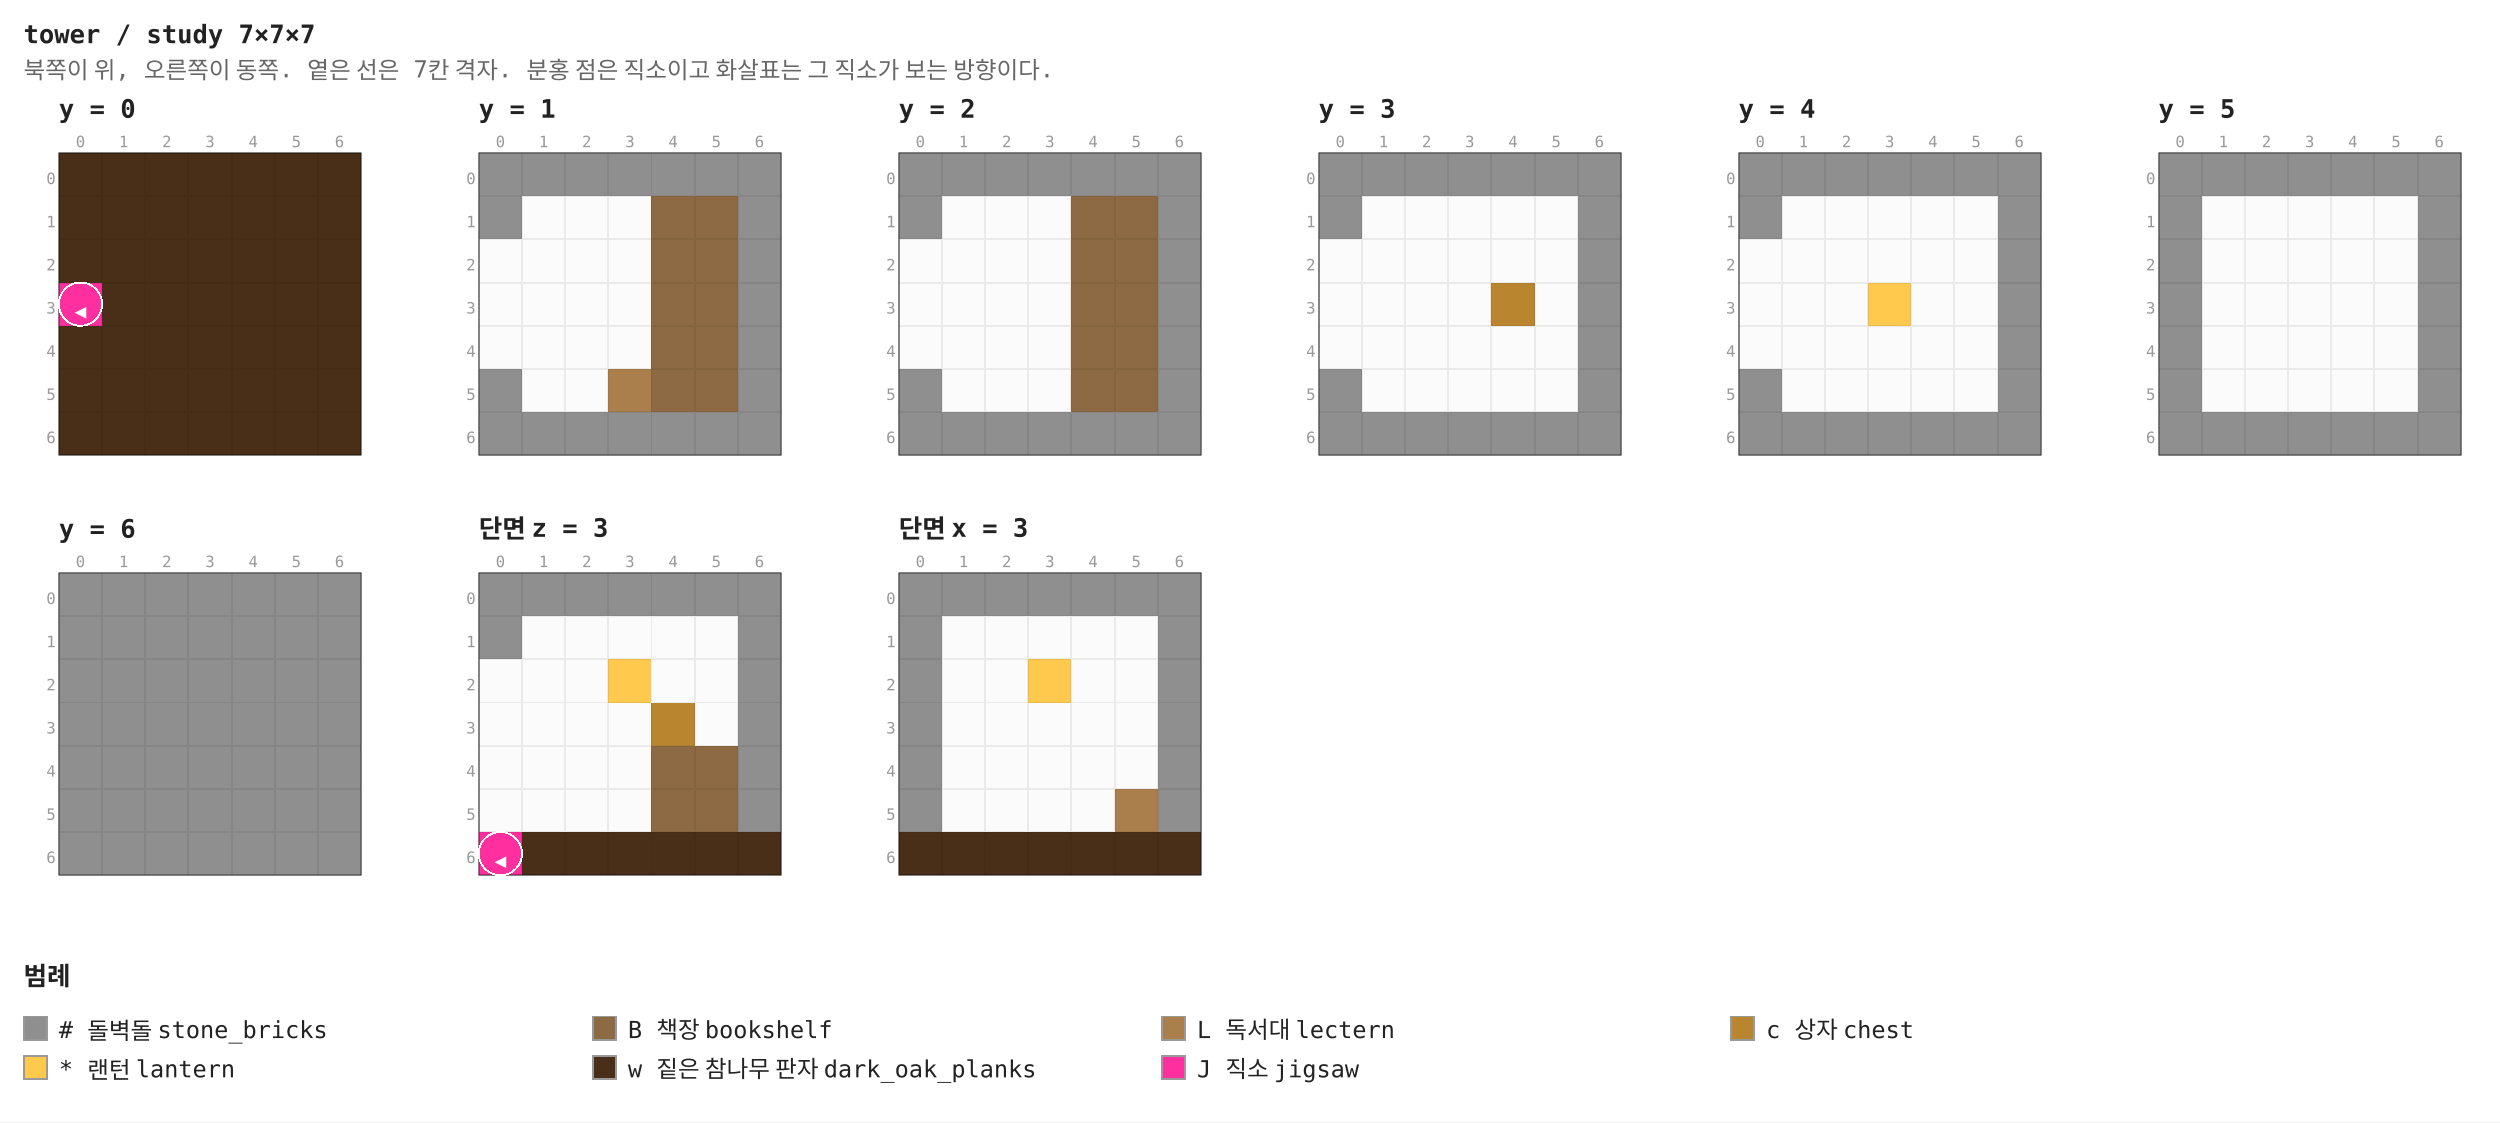
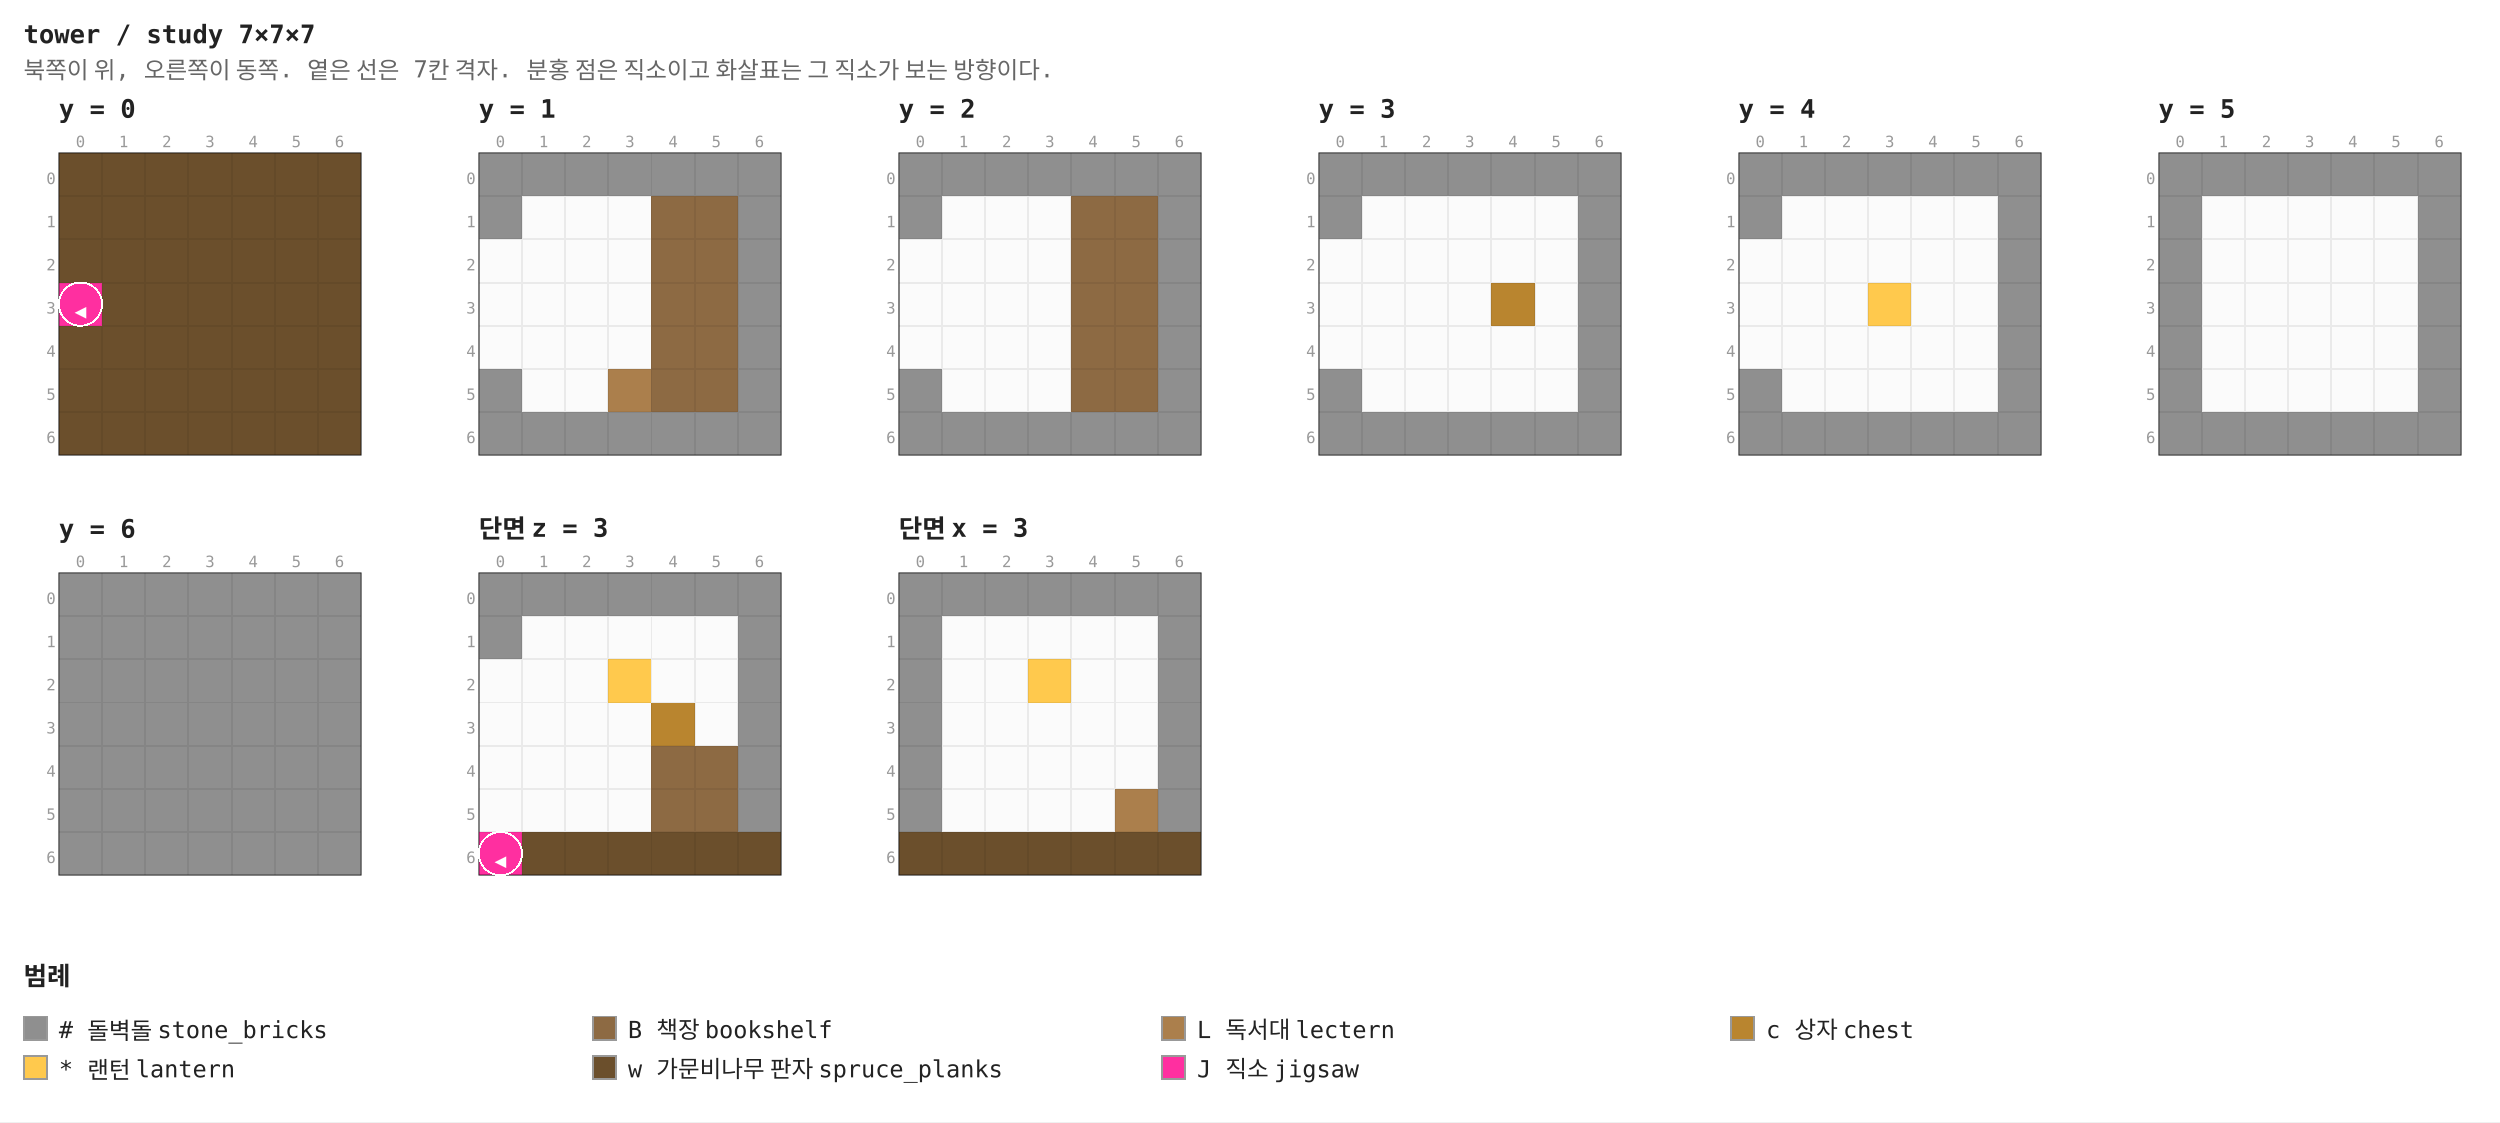
<svg xmlns="http://www.w3.org/2000/svg" width="1274" height="572" viewBox="0 0 1274 572" shape-rendering="crispEdges" font-family="Consolas,'Malgun Gothic','Noto Sans KR',monospace">
  <style>text{fill:#222;shape-rendering:auto}.cap{font-size:13px;font-weight:bold}.leg{font-size:12px}.sub{font-size:12px;fill:#666}.tick{font-size:8px;fill:#999;text-anchor:middle}.arrow{font-size:10px;fill:#fff;text-anchor:middle}.fine{stroke:#000;stroke-opacity:.07;stroke-width:1;fill:none}.grid{stroke:#000;stroke-opacity:.30;stroke-width:1}</style>
  <rect width="100%" height="100%" fill="#fff" />
  <text x="12" y="22" class="cap" font-size="16">tower / study   7×7×7</text>
  <text x="12" y="40" class="sub">북쪽이 위, 오른쪽이 동쪽. 옅은 선은 7칸 격자. 분홍 점은 직소이고 화살표는 그 직소가 보는 방향이다.</text>
  <text x="30" y="60" class="cap">y = 0</text>
  <rect x="30" y="78" width="154" height="154" fill="#fbfbfb" stroke="#bbb" />
-   <path transform="translate(30,78) scale(22)" fill="#4a2f18" d="M0 0h7v1h-7zM0 1h7v1h-7zM0 2h7v1h-7zM1 3h6v1h-6zM0 4h7v1h-7zM0 5h7v1h-7zM0 6h7v1h-7z" />
+   <path transform="translate(30,78) scale(22)" fill="#6b4f2c" d="M0 0h7v1h-7zM0 1h7v1h-7zM0 2h7v1h-7zM1 3h6v1h-6zM0 4h7v1h-7zM0 5h7v1h-7zM0 6h7v1h-7z" />
  <path transform="translate(30,78) scale(22)" fill="#ff2fa0" d="M0 3h1v1h-1z" />
  <path class="fine" d="M52 78v154M74 78v154M96 78v154M118 78v154M140 78v154M162 78v154M30 100h154M30 122h154M30 144h154M30 166h154M30 188h154M30 210h154" />
  <line x1="30" y1="78" x2="30" y2="232" class="grid" />
  <line x1="184" y1="78" x2="184" y2="232" class="grid" />
  <line x1="30" y1="78" x2="184" y2="78" class="grid" />
  <line x1="30" y1="232" x2="184" y2="232" class="grid" />
  <text x="41.0" y="75" class="tick">0</text>
  <text x="63.0" y="75" class="tick">1</text>
  <text x="85.0" y="75" class="tick">2</text>
  <text x="107.0" y="75" class="tick">3</text>
  <text x="129.0" y="75" class="tick">4</text>
  <text x="151.0" y="75" class="tick">5</text>
  <text x="173.0" y="75" class="tick">6</text>
  <text x="26" y="93.8" class="tick" text-anchor="end">0</text>
  <text x="26" y="115.8" class="tick" text-anchor="end">1</text>
  <text x="26" y="137.8" class="tick" text-anchor="end">2</text>
  <text x="26" y="159.8" class="tick" text-anchor="end">3</text>
  <text x="26" y="181.8" class="tick" text-anchor="end">4</text>
  <text x="26" y="203.8" class="tick" text-anchor="end">5</text>
  <text x="26" y="225.8" class="tick" text-anchor="end">6</text>
  <circle cx="41.0" cy="155.0" r="11.0" fill="#ff2fa0" stroke="#fff" />
  <text x="41.0" y="162.0" class="arrow" font-size="19.8">◀</text>
  <text x="244" y="60" class="cap">y = 1</text>
  <rect x="244" y="78" width="154" height="154" fill="#fbfbfb" stroke="#bbb" />
  <path transform="translate(244,78) scale(22)" fill="#8f8f8f" d="M0 0h7v1h-7zM0 1h1v1h-1zM6 1h1v1h-1zM6 2h1v1h-1zM6 3h1v1h-1zM6 4h1v1h-1zM0 5h1v1h-1zM6 5h1v1h-1zM0 6h7v1h-7z" />
  <path transform="translate(244,78) scale(22)" fill="#8d6a43" d="M4 1h2v1h-2zM4 2h2v1h-2zM4 3h2v1h-2zM4 4h2v1h-2zM4 5h2v1h-2z" />
  <path transform="translate(244,78) scale(22)" fill="#ab7f4c" d="M3 5h1v1h-1z" />
  <path class="fine" d="M266 78v154M288 78v154M310 78v154M332 78v154M354 78v154M376 78v154M244 100h154M244 122h154M244 144h154M244 166h154M244 188h154M244 210h154" />
  <line x1="244" y1="78" x2="244" y2="232" class="grid" />
  <line x1="398" y1="78" x2="398" y2="232" class="grid" />
  <line x1="244" y1="78" x2="398" y2="78" class="grid" />
  <line x1="244" y1="232" x2="398" y2="232" class="grid" />
  <text x="255.0" y="75" class="tick">0</text>
  <text x="277.0" y="75" class="tick">1</text>
  <text x="299.0" y="75" class="tick">2</text>
  <text x="321.0" y="75" class="tick">3</text>
  <text x="343.0" y="75" class="tick">4</text>
  <text x="365.0" y="75" class="tick">5</text>
  <text x="387.0" y="75" class="tick">6</text>
  <text x="240" y="93.8" class="tick" text-anchor="end">0</text>
  <text x="240" y="115.8" class="tick" text-anchor="end">1</text>
  <text x="240" y="137.8" class="tick" text-anchor="end">2</text>
  <text x="240" y="159.8" class="tick" text-anchor="end">3</text>
  <text x="240" y="181.8" class="tick" text-anchor="end">4</text>
  <text x="240" y="203.8" class="tick" text-anchor="end">5</text>
  <text x="240" y="225.8" class="tick" text-anchor="end">6</text>
  <text x="458" y="60" class="cap">y = 2</text>
  <rect x="458" y="78" width="154" height="154" fill="#fbfbfb" stroke="#bbb" />
  <path transform="translate(458,78) scale(22)" fill="#8f8f8f" d="M0 0h7v1h-7zM0 1h1v1h-1zM6 1h1v1h-1zM6 2h1v1h-1zM6 3h1v1h-1zM6 4h1v1h-1zM0 5h1v1h-1zM6 5h1v1h-1zM0 6h7v1h-7z" />
  <path transform="translate(458,78) scale(22)" fill="#8d6a43" d="M4 1h2v1h-2zM4 2h2v1h-2zM4 3h2v1h-2zM4 4h2v1h-2zM4 5h2v1h-2z" />
  <path class="fine" d="M480 78v154M502 78v154M524 78v154M546 78v154M568 78v154M590 78v154M458 100h154M458 122h154M458 144h154M458 166h154M458 188h154M458 210h154" />
  <line x1="458" y1="78" x2="458" y2="232" class="grid" />
  <line x1="612" y1="78" x2="612" y2="232" class="grid" />
  <line x1="458" y1="78" x2="612" y2="78" class="grid" />
  <line x1="458" y1="232" x2="612" y2="232" class="grid" />
  <text x="469.0" y="75" class="tick">0</text>
  <text x="491.0" y="75" class="tick">1</text>
  <text x="513.0" y="75" class="tick">2</text>
  <text x="535.0" y="75" class="tick">3</text>
  <text x="557.0" y="75" class="tick">4</text>
  <text x="579.0" y="75" class="tick">5</text>
  <text x="601.0" y="75" class="tick">6</text>
  <text x="454" y="93.8" class="tick" text-anchor="end">0</text>
  <text x="454" y="115.8" class="tick" text-anchor="end">1</text>
  <text x="454" y="137.8" class="tick" text-anchor="end">2</text>
  <text x="454" y="159.8" class="tick" text-anchor="end">3</text>
  <text x="454" y="181.8" class="tick" text-anchor="end">4</text>
  <text x="454" y="203.8" class="tick" text-anchor="end">5</text>
  <text x="454" y="225.8" class="tick" text-anchor="end">6</text>
  <text x="672" y="60" class="cap">y = 3</text>
  <rect x="672" y="78" width="154" height="154" fill="#fbfbfb" stroke="#bbb" />
  <path transform="translate(672,78) scale(22)" fill="#8f8f8f" d="M0 0h7v1h-7zM0 1h1v1h-1zM6 1h1v1h-1zM6 2h1v1h-1zM6 3h1v1h-1zM6 4h1v1h-1zM0 5h1v1h-1zM6 5h1v1h-1zM0 6h7v1h-7z" />
  <path transform="translate(672,78) scale(22)" fill="#b9852f" d="M4 3h1v1h-1z" />
  <path class="fine" d="M694 78v154M716 78v154M738 78v154M760 78v154M782 78v154M804 78v154M672 100h154M672 122h154M672 144h154M672 166h154M672 188h154M672 210h154" />
  <line x1="672" y1="78" x2="672" y2="232" class="grid" />
  <line x1="826" y1="78" x2="826" y2="232" class="grid" />
  <line x1="672" y1="78" x2="826" y2="78" class="grid" />
  <line x1="672" y1="232" x2="826" y2="232" class="grid" />
  <text x="683.0" y="75" class="tick">0</text>
  <text x="705.0" y="75" class="tick">1</text>
  <text x="727.0" y="75" class="tick">2</text>
  <text x="749.0" y="75" class="tick">3</text>
  <text x="771.0" y="75" class="tick">4</text>
  <text x="793.0" y="75" class="tick">5</text>
  <text x="815.0" y="75" class="tick">6</text>
  <text x="668" y="93.8" class="tick" text-anchor="end">0</text>
  <text x="668" y="115.8" class="tick" text-anchor="end">1</text>
  <text x="668" y="137.8" class="tick" text-anchor="end">2</text>
  <text x="668" y="159.8" class="tick" text-anchor="end">3</text>
  <text x="668" y="181.8" class="tick" text-anchor="end">4</text>
  <text x="668" y="203.8" class="tick" text-anchor="end">5</text>
  <text x="668" y="225.8" class="tick" text-anchor="end">6</text>
  <text x="886" y="60" class="cap">y = 4</text>
  <rect x="886" y="78" width="154" height="154" fill="#fbfbfb" stroke="#bbb" />
  <path transform="translate(886,78) scale(22)" fill="#8f8f8f" d="M0 0h7v1h-7zM0 1h1v1h-1zM6 1h1v1h-1zM6 2h1v1h-1zM6 3h1v1h-1zM6 4h1v1h-1zM0 5h1v1h-1zM6 5h1v1h-1zM0 6h7v1h-7z" />
  <path transform="translate(886,78) scale(22)" fill="#ffc94d" d="M3 3h1v1h-1z" />
  <path class="fine" d="M908 78v154M930 78v154M952 78v154M974 78v154M996 78v154M1018 78v154M886 100h154M886 122h154M886 144h154M886 166h154M886 188h154M886 210h154" />
  <line x1="886" y1="78" x2="886" y2="232" class="grid" />
  <line x1="1040" y1="78" x2="1040" y2="232" class="grid" />
  <line x1="886" y1="78" x2="1040" y2="78" class="grid" />
  <line x1="886" y1="232" x2="1040" y2="232" class="grid" />
  <text x="897.0" y="75" class="tick">0</text>
  <text x="919.0" y="75" class="tick">1</text>
  <text x="941.0" y="75" class="tick">2</text>
  <text x="963.0" y="75" class="tick">3</text>
  <text x="985.0" y="75" class="tick">4</text>
  <text x="1007.0" y="75" class="tick">5</text>
  <text x="1029.0" y="75" class="tick">6</text>
  <text x="882" y="93.8" class="tick" text-anchor="end">0</text>
  <text x="882" y="115.8" class="tick" text-anchor="end">1</text>
  <text x="882" y="137.8" class="tick" text-anchor="end">2</text>
  <text x="882" y="159.8" class="tick" text-anchor="end">3</text>
  <text x="882" y="181.8" class="tick" text-anchor="end">4</text>
  <text x="882" y="203.8" class="tick" text-anchor="end">5</text>
  <text x="882" y="225.8" class="tick" text-anchor="end">6</text>
  <text x="1100" y="60" class="cap">y = 5</text>
  <rect x="1100" y="78" width="154" height="154" fill="#fbfbfb" stroke="#bbb" />
  <path transform="translate(1100,78) scale(22)" fill="#8f8f8f" d="M0 0h7v1h-7zM0 1h1v1h-1zM6 1h1v1h-1zM0 2h1v1h-1zM6 2h1v1h-1zM0 3h1v1h-1zM6 3h1v1h-1zM0 4h1v1h-1zM6 4h1v1h-1zM0 5h1v1h-1zM6 5h1v1h-1zM0 6h7v1h-7z" />
  <path class="fine" d="M1122 78v154M1144 78v154M1166 78v154M1188 78v154M1210 78v154M1232 78v154M1100 100h154M1100 122h154M1100 144h154M1100 166h154M1100 188h154M1100 210h154" />
  <line x1="1100" y1="78" x2="1100" y2="232" class="grid" />
  <line x1="1254" y1="78" x2="1254" y2="232" class="grid" />
  <line x1="1100" y1="78" x2="1254" y2="78" class="grid" />
  <line x1="1100" y1="232" x2="1254" y2="232" class="grid" />
  <text x="1111.0" y="75" class="tick">0</text>
  <text x="1133.0" y="75" class="tick">1</text>
  <text x="1155.0" y="75" class="tick">2</text>
  <text x="1177.0" y="75" class="tick">3</text>
  <text x="1199.0" y="75" class="tick">4</text>
  <text x="1221.0" y="75" class="tick">5</text>
  <text x="1243.0" y="75" class="tick">6</text>
  <text x="1096" y="93.8" class="tick" text-anchor="end">0</text>
  <text x="1096" y="115.8" class="tick" text-anchor="end">1</text>
  <text x="1096" y="137.8" class="tick" text-anchor="end">2</text>
  <text x="1096" y="159.8" class="tick" text-anchor="end">3</text>
  <text x="1096" y="181.8" class="tick" text-anchor="end">4</text>
  <text x="1096" y="203.8" class="tick" text-anchor="end">5</text>
  <text x="1096" y="225.8" class="tick" text-anchor="end">6</text>
  <text x="30" y="274" class="cap">y = 6</text>
  <rect x="30" y="292" width="154" height="154" fill="#fbfbfb" stroke="#bbb" />
  <path transform="translate(30,292) scale(22)" fill="#8f8f8f" d="M0 0h7v1h-7zM0 1h7v1h-7zM0 2h7v1h-7zM0 3h7v1h-7zM0 4h7v1h-7zM0 5h7v1h-7zM0 6h7v1h-7z" />
  <path class="fine" d="M52 292v154M74 292v154M96 292v154M118 292v154M140 292v154M162 292v154M30 314h154M30 336h154M30 358h154M30 380h154M30 402h154M30 424h154" />
  <line x1="30" y1="292" x2="30" y2="446" class="grid" />
  <line x1="184" y1="292" x2="184" y2="446" class="grid" />
  <line x1="30" y1="292" x2="184" y2="292" class="grid" />
  <line x1="30" y1="446" x2="184" y2="446" class="grid" />
  <text x="41.0" y="289" class="tick">0</text>
  <text x="63.0" y="289" class="tick">1</text>
  <text x="85.0" y="289" class="tick">2</text>
  <text x="107.0" y="289" class="tick">3</text>
  <text x="129.0" y="289" class="tick">4</text>
  <text x="151.0" y="289" class="tick">5</text>
  <text x="173.0" y="289" class="tick">6</text>
  <text x="26" y="307.8" class="tick" text-anchor="end">0</text>
  <text x="26" y="329.8" class="tick" text-anchor="end">1</text>
  <text x="26" y="351.8" class="tick" text-anchor="end">2</text>
  <text x="26" y="373.8" class="tick" text-anchor="end">3</text>
  <text x="26" y="395.8" class="tick" text-anchor="end">4</text>
  <text x="26" y="417.8" class="tick" text-anchor="end">5</text>
  <text x="26" y="439.8" class="tick" text-anchor="end">6</text>
  <text x="244" y="274" class="cap">단면 z = 3</text>
  <rect x="244" y="292" width="154" height="154" fill="#fbfbfb" stroke="#bbb" />
  <path transform="translate(244,292) scale(22)" fill="#8f8f8f" d="M0 0h7v1h-7zM0 1h1v1h-1zM6 1h1v1h-1zM6 2h1v1h-1zM6 3h1v1h-1zM6 4h1v1h-1zM6 5h1v1h-1z" />
  <path transform="translate(244,292) scale(22)" fill="#ffc94d" d="M3 2h1v1h-1z" />
  <path transform="translate(244,292) scale(22)" fill="#b9852f" d="M4 3h1v1h-1z" />
  <path transform="translate(244,292) scale(22)" fill="#8d6a43" d="M4 4h2v1h-2zM4 5h2v1h-2z" />
  <path transform="translate(244,292) scale(22)" fill="#ff2fa0" d="M0 6h1v1h-1z" />
-   <path transform="translate(244,292) scale(22)" fill="#4a2f18" d="M1 6h6v1h-6z" />
+   <path transform="translate(244,292) scale(22)" fill="#6b4f2c" d="M1 6h6v1h-6z" />
  <path class="fine" d="M266 292v154M288 292v154M310 292v154M332 292v154M354 292v154M376 292v154M244 314h154M244 336h154M244 358h154M244 380h154M244 402h154M244 424h154" />
  <line x1="244" y1="292" x2="244" y2="446" class="grid" />
  <line x1="398" y1="292" x2="398" y2="446" class="grid" />
  <line x1="244" y1="292" x2="398" y2="292" class="grid" />
  <line x1="244" y1="446" x2="398" y2="446" class="grid" />
  <text x="255.0" y="289" class="tick">0</text>
  <text x="277.0" y="289" class="tick">1</text>
  <text x="299.0" y="289" class="tick">2</text>
  <text x="321.0" y="289" class="tick">3</text>
  <text x="343.0" y="289" class="tick">4</text>
  <text x="365.0" y="289" class="tick">5</text>
  <text x="387.0" y="289" class="tick">6</text>
  <text x="240" y="307.8" class="tick" text-anchor="end">0</text>
  <text x="240" y="329.8" class="tick" text-anchor="end">1</text>
  <text x="240" y="351.8" class="tick" text-anchor="end">2</text>
  <text x="240" y="373.8" class="tick" text-anchor="end">3</text>
  <text x="240" y="395.8" class="tick" text-anchor="end">4</text>
  <text x="240" y="417.8" class="tick" text-anchor="end">5</text>
  <text x="240" y="439.8" class="tick" text-anchor="end">6</text>
  <circle cx="255.0" cy="435.0" r="11.0" fill="#ff2fa0" stroke="#fff" />
  <text x="255.0" y="442.0" class="arrow" font-size="19.8">◀</text>
  <text x="458" y="274" class="cap">단면 x = 3</text>
  <rect x="458" y="292" width="154" height="154" fill="#fbfbfb" stroke="#bbb" />
  <path transform="translate(458,292) scale(22)" fill="#8f8f8f" d="M0 0h7v1h-7zM0 1h1v1h-1zM6 1h1v1h-1zM0 2h1v1h-1zM6 2h1v1h-1zM0 3h1v1h-1zM6 3h1v1h-1zM0 4h1v1h-1zM6 4h1v1h-1zM0 5h1v1h-1zM6 5h1v1h-1z" />
  <path transform="translate(458,292) scale(22)" fill="#ffc94d" d="M3 2h1v1h-1z" />
  <path transform="translate(458,292) scale(22)" fill="#ab7f4c" d="M5 5h1v1h-1z" />
-   <path transform="translate(458,292) scale(22)" fill="#4a2f18" d="M0 6h7v1h-7z" />
+   <path transform="translate(458,292) scale(22)" fill="#6b4f2c" d="M0 6h7v1h-7z" />
  <path class="fine" d="M480 292v154M502 292v154M524 292v154M546 292v154M568 292v154M590 292v154M458 314h154M458 336h154M458 358h154M458 380h154M458 402h154M458 424h154" />
  <line x1="458" y1="292" x2="458" y2="446" class="grid" />
  <line x1="612" y1="292" x2="612" y2="446" class="grid" />
  <line x1="458" y1="292" x2="612" y2="292" class="grid" />
  <line x1="458" y1="446" x2="612" y2="446" class="grid" />
  <text x="469.0" y="289" class="tick">0</text>
  <text x="491.0" y="289" class="tick">1</text>
  <text x="513.0" y="289" class="tick">2</text>
  <text x="535.0" y="289" class="tick">3</text>
  <text x="557.0" y="289" class="tick">4</text>
  <text x="579.0" y="289" class="tick">5</text>
  <text x="601.0" y="289" class="tick">6</text>
  <text x="454" y="307.8" class="tick" text-anchor="end">0</text>
  <text x="454" y="329.8" class="tick" text-anchor="end">1</text>
  <text x="454" y="351.8" class="tick" text-anchor="end">2</text>
  <text x="454" y="373.8" class="tick" text-anchor="end">3</text>
  <text x="454" y="395.8" class="tick" text-anchor="end">4</text>
  <text x="454" y="417.8" class="tick" text-anchor="end">5</text>
  <text x="454" y="439.8" class="tick" text-anchor="end">6</text>
  <text x="12" y="502" class="cap">범례</text>
  <rect x="12" y="518" width="12" height="12" fill="#8f8f8f" stroke="#999" />
  <text x="30" y="529" class="leg">#  돌벽돌  stone_bricks</text>
  <rect x="302" y="518" width="12" height="12" fill="#8d6a43" stroke="#999" />
  <text x="320" y="529" class="leg">B  책장  bookshelf</text>
  <rect x="592" y="518" width="12" height="12" fill="#ab7f4c" stroke="#999" />
  <text x="610" y="529" class="leg">L  독서대  lectern</text>
  <rect x="882" y="518" width="12" height="12" fill="#b9852f" stroke="#999" />
  <text x="900" y="529" class="leg">c  상자  chest</text>
  <rect x="12" y="538" width="12" height="12" fill="#ffc94d" stroke="#999" />
  <text x="30" y="549" class="leg">*  랜턴  lantern</text>
-   <rect x="302" y="538" width="12" height="12" fill="#4a2f18" stroke="#999" />
-   <text x="320" y="549" class="leg">w  짙은 참나무 판자  dark_oak_planks</text>
+   <rect x="302" y="538" width="12" height="12" fill="#6b4f2c" stroke="#999" />
+   <text x="320" y="549" class="leg">w  가문비나무 판자  spruce_planks</text>
  <rect x="592" y="538" width="12" height="12" fill="#ff2fa0" stroke="#999" />
  <text x="610" y="549" class="leg">J  직소  jigsaw</text>
</svg>
